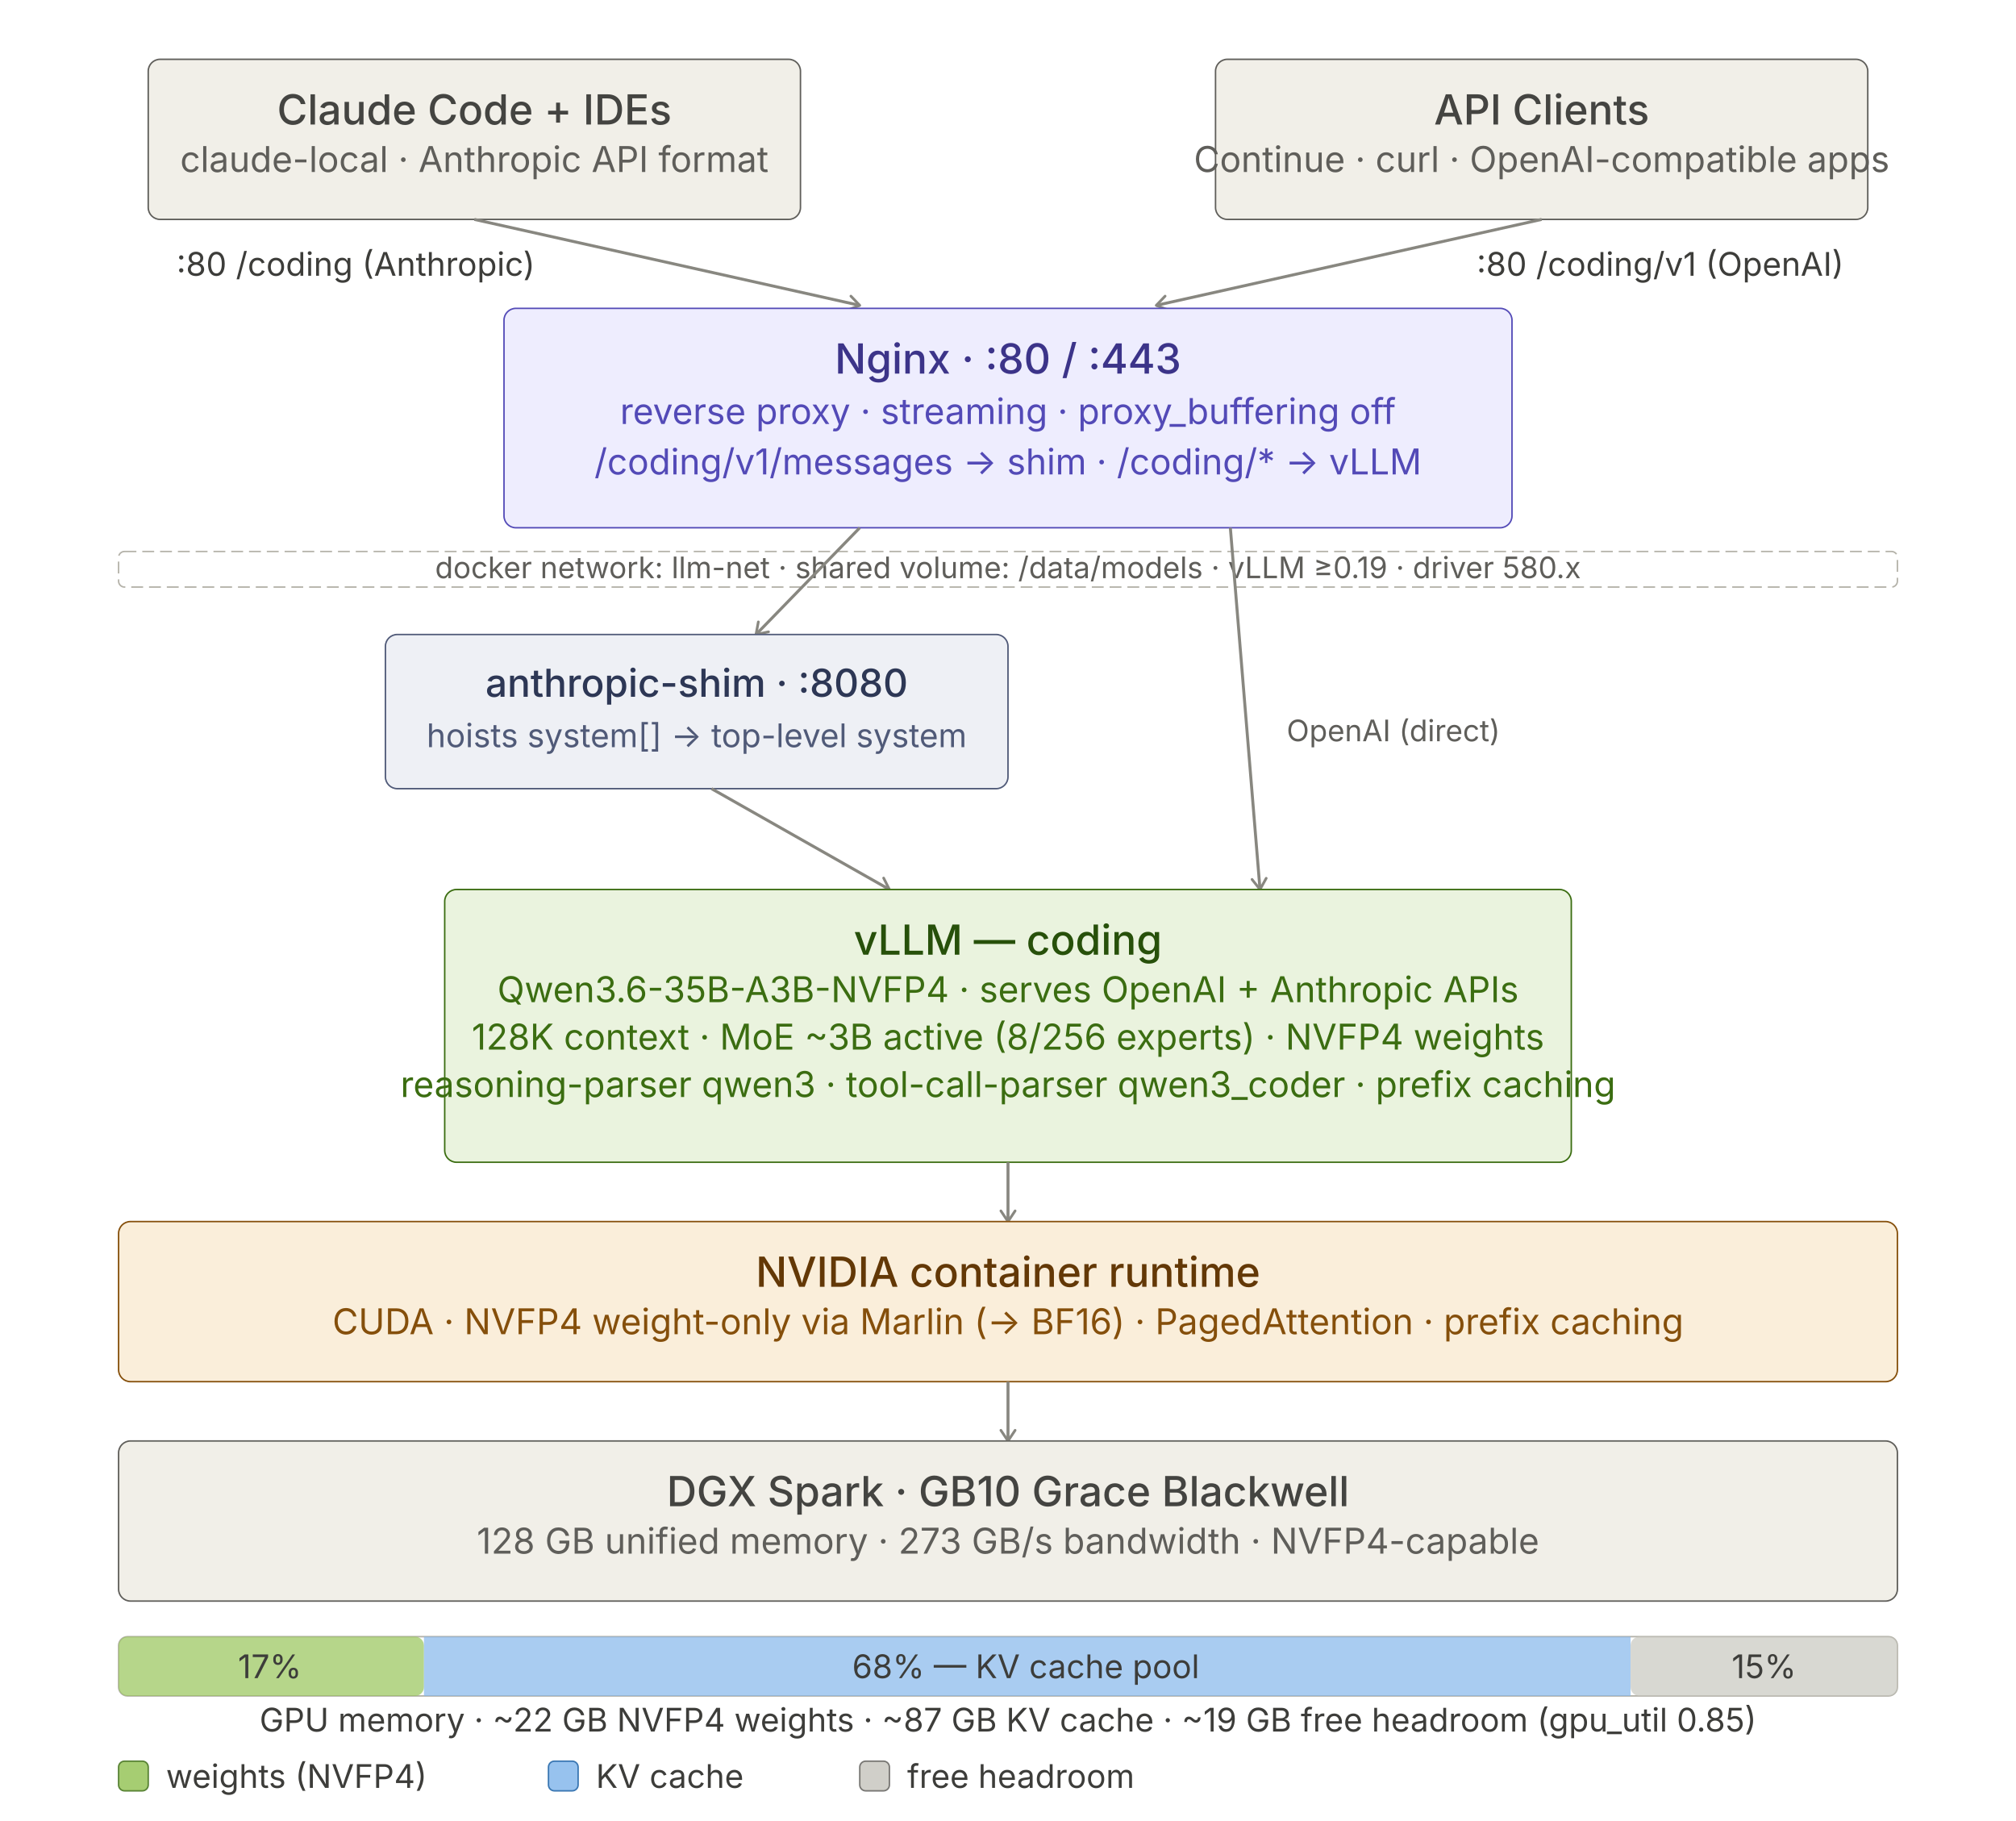
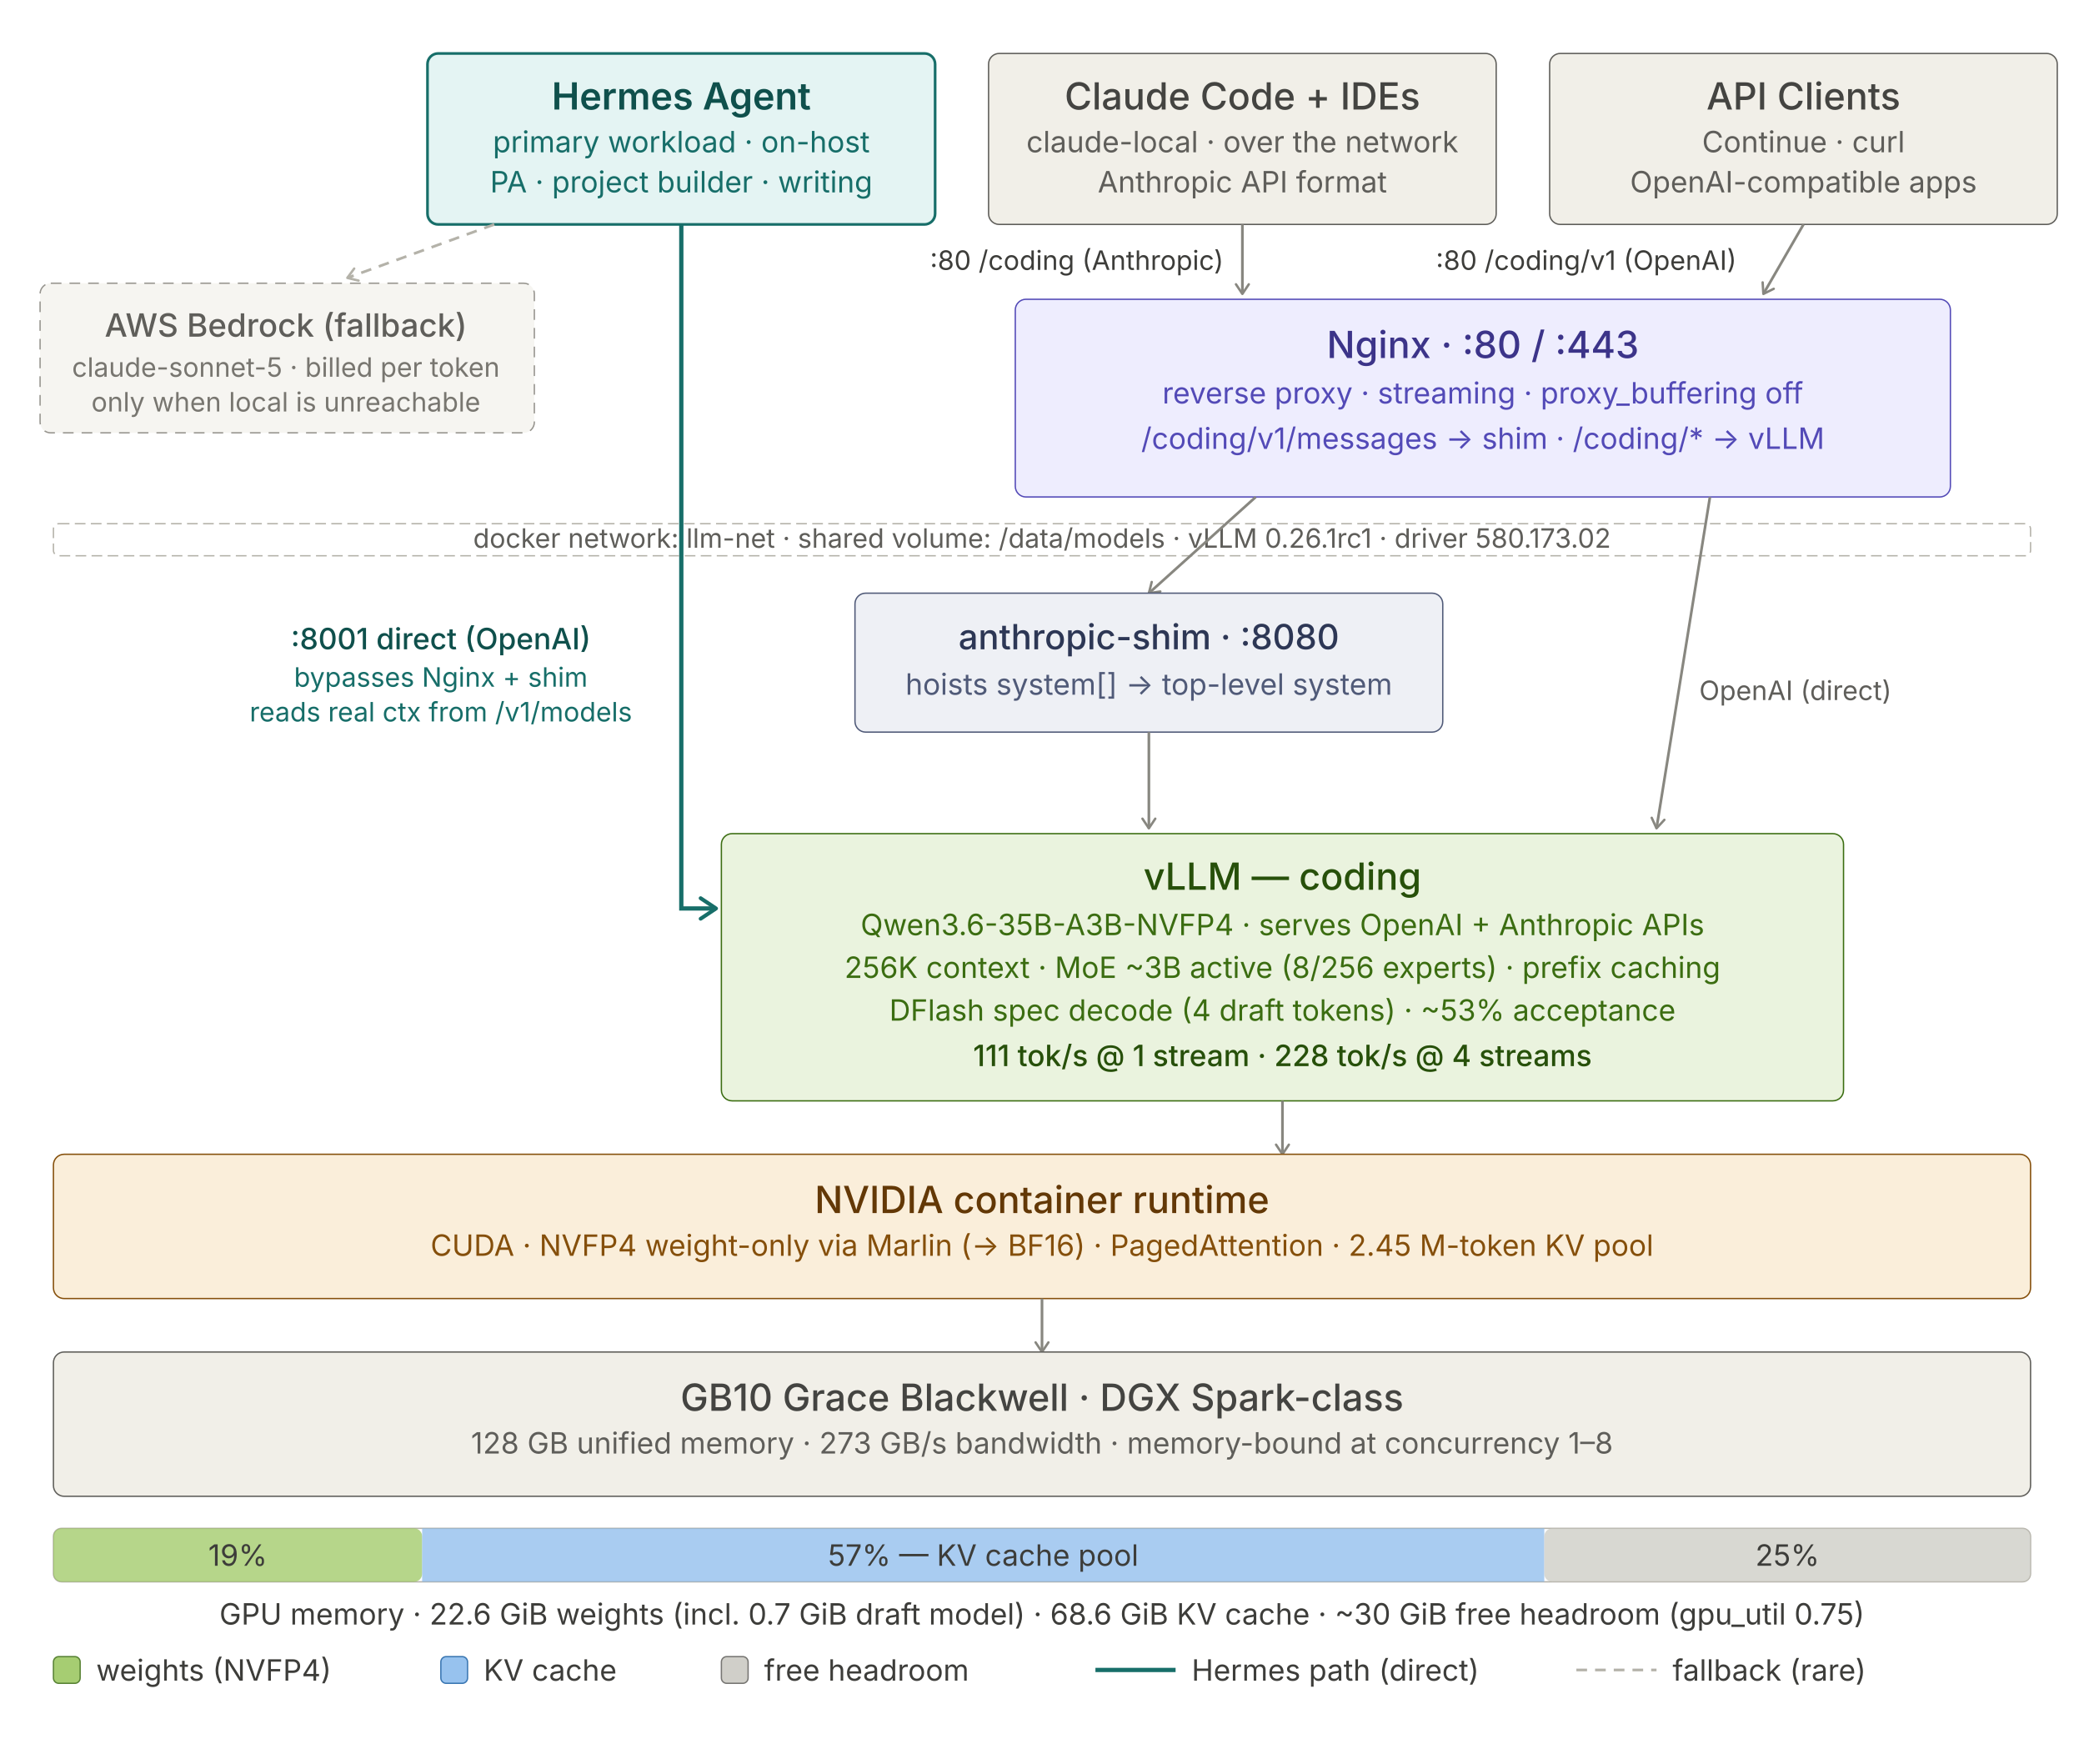
- <svg xmlns="http://www.w3.org/2000/svg" width="100%" viewBox="0 0 680 614" role="img">
+ <svg xmlns="http://www.w3.org/2000/svg" width="100%" viewBox="0 0 780 660" role="img">
  <defs>
    <marker id="arrow" viewBox="0 0 10 10" refX="8" refY="5" markerWidth="6" markerHeight="6" orient="auto-start-reverse">
      <path d="M2 1L8 5L2 9" fill="none" stroke="context-stroke" stroke-width="1.5" stroke-linecap="round" stroke-linejoin="round" />
    </marker>
  </defs>
-   <rect x="50" y="20" width="220" height="54" rx="4" fill="rgb(241,239,232)" stroke="rgb(95,94,90)" stroke-width="0.5" />
-   <text x="160" y="42" text-anchor="middle" font-family="'Anthropic Sans',-apple-system,'system-ui','Segoe UI',sans-serif" font-size="14" font-weight="500" fill="rgb(68,68,65)">Claude Code + IDEs</text>
-   <text x="160" y="58" text-anchor="middle" font-family="'Anthropic Sans',-apple-system,'system-ui','Segoe UI',sans-serif" font-size="12" fill="rgb(95,94,90)">claude-local  ·  Anthropic API format</text>
-   <rect x="410" y="20" width="220" height="54" rx="4" fill="rgb(241,239,232)" stroke="rgb(95,94,90)" stroke-width="0.5" />
-   <text x="520" y="42" text-anchor="middle" font-family="'Anthropic Sans',-apple-system,'system-ui','Segoe UI',sans-serif" font-size="14" font-weight="500" fill="rgb(68,68,65)">API Clients</text>
-   <text x="520" y="58" text-anchor="middle" font-family="'Anthropic Sans',-apple-system,'system-ui','Segoe UI',sans-serif" font-size="12" fill="rgb(95,94,90)">Continue  ·  curl  ·  OpenAI-compatible apps</text>
-   <line x1="160" y1="74" x2="290" y2="103" stroke="#888780" stroke-width="1" marker-end="url(#arrow)" />
-   <text x="120" y="93" text-anchor="middle" font-family="'Anthropic Sans',-apple-system,'system-ui','Segoe UI',sans-serif" font-size="11" fill="rgb(61,61,58)">:80 /coding (Anthropic)</text>
-   <line x1="520" y1="74" x2="390" y2="103" stroke="#888780" stroke-width="1" marker-end="url(#arrow)" />
-   <text x="560" y="93" text-anchor="middle" font-family="'Anthropic Sans',-apple-system,'system-ui','Segoe UI',sans-serif" font-size="11" fill="rgb(61,61,58)">:80 /coding/v1 (OpenAI)</text>
-   <rect x="170" y="104" width="340" height="74" rx="4" fill="rgb(238,237,254)" stroke="rgb(83,74,183)" stroke-width="0.5" />
-   <text x="340" y="126" text-anchor="middle" font-family="'Anthropic Sans',-apple-system,'system-ui','Segoe UI',sans-serif" font-size="14" font-weight="500" fill="rgb(60,52,137)">Nginx  ·  :80 / :443</text>
-   <text x="340" y="143" text-anchor="middle" font-family="'Anthropic Sans',-apple-system,'system-ui','Segoe UI',sans-serif" font-size="12" fill="rgb(83,74,183)">reverse proxy  ·  streaming  ·  proxy_buffering off</text>
-   <text x="340" y="160" text-anchor="middle" font-family="'Anthropic Sans',-apple-system,'system-ui','Segoe UI',sans-serif" font-size="12" fill="rgb(83,74,183)">/coding/v1/messages → shim   ·   /coding/* → vLLM</text>
-   <rect x="40" y="186" width="600" height="12" rx="2" fill="none" stroke="#B4B2A9" stroke-width="0.5" stroke-dasharray="4,2" />
-   <text x="340" y="195" text-anchor="middle" font-family="'Anthropic Sans',-apple-system,'system-ui','Segoe UI',sans-serif" font-size="10" fill="rgb(95,94,90)">docker network: llm-net  ·  shared volume: /data/models  ·  vLLM ≥0.19  ·  driver 580.x</text>
-   <line x1="290" y1="178" x2="255" y2="214" stroke="#888780" stroke-width="1" marker-end="url(#arrow)" />
-   <line x1="415" y1="178" x2="425" y2="300" stroke="#888780" stroke-width="1" marker-end="url(#arrow)" />
-   <text x="470" y="250" text-anchor="middle" font-family="'Anthropic Sans',-apple-system,'system-ui','Segoe UI',sans-serif" font-size="10" fill="rgb(95,94,90)">OpenAI (direct)</text>
-   <rect x="130" y="214" width="210" height="52" rx="4" fill="rgb(238,240,245)" stroke="rgb(80,90,120)" stroke-width="0.5" />
-   <text x="235" y="235" text-anchor="middle" font-family="'Anthropic Sans',-apple-system,'system-ui','Segoe UI',sans-serif" font-size="13" font-weight="500" fill="rgb(45,55,85)">anthropic-shim  ·  :8080</text>
-   <text x="235" y="252" text-anchor="middle" font-family="'Anthropic Sans',-apple-system,'system-ui','Segoe UI',sans-serif" font-size="11" fill="rgb(80,90,120)">hoists system[] → top-level system</text>
-   <line x1="240" y1="266" x2="300" y2="300" stroke="#888780" stroke-width="1" marker-end="url(#arrow)" />
-   <rect x="150" y="300" width="380" height="92" rx="4" fill="rgb(234,243,222)" stroke="rgb(59,109,17)" stroke-width="0.5" />
-   <text x="340" y="322" text-anchor="middle" font-family="'Anthropic Sans',-apple-system,'system-ui','Segoe UI',sans-serif" font-size="14" font-weight="500" fill="rgb(39,80,10)">vLLM — coding</text>
-   <text x="340" y="338" text-anchor="middle" font-family="'Anthropic Sans',-apple-system,'system-ui','Segoe UI',sans-serif" font-size="12" fill="rgb(59,109,17)">Qwen3.6-35B-A3B-NVFP4  ·  serves OpenAI + Anthropic APIs</text>
-   <text x="340" y="354" text-anchor="middle" font-family="'Anthropic Sans',-apple-system,'system-ui','Segoe UI',sans-serif" font-size="12" fill="rgb(59,109,17)">128K context  ·  MoE ~3B active (8/256 experts)  ·  NVFP4 weights</text>
-   <text x="340" y="370" text-anchor="middle" font-family="'Anthropic Sans',-apple-system,'system-ui','Segoe UI',sans-serif" font-size="12" fill="rgb(59,109,17)">reasoning-parser qwen3  ·  tool-call-parser qwen3_coder  ·  prefix caching</text>
-   <line x1="340" y1="392" x2="340" y2="412" stroke="#888780" stroke-width="1" marker-end="url(#arrow)" />
-   <rect x="40" y="412" width="600" height="54" rx="4" fill="rgb(250,238,218)" stroke="rgb(133,79,11)" stroke-width="0.5" />
-   <text x="340" y="434" text-anchor="middle" font-family="'Anthropic Sans',-apple-system,'system-ui','Segoe UI',sans-serif" font-size="14" font-weight="500" fill="rgb(99,56,6)">NVIDIA container runtime</text>
-   <text x="340" y="450" text-anchor="middle" font-family="'Anthropic Sans',-apple-system,'system-ui','Segoe UI',sans-serif" font-size="12" fill="rgb(133,79,11)">CUDA  ·  NVFP4 weight-only via Marlin (→ BF16)  ·  PagedAttention  ·  prefix caching</text>
-   <line x1="340" y1="466" x2="340" y2="486" stroke="#888780" stroke-width="1" marker-end="url(#arrow)" />
-   <rect x="40" y="486" width="600" height="54" rx="4" fill="rgb(241,239,232)" stroke="rgb(95,94,90)" stroke-width="0.5" />
-   <text x="340" y="508" text-anchor="middle" font-family="'Anthropic Sans',-apple-system,'system-ui','Segoe UI',sans-serif" font-size="14" font-weight="500" fill="rgb(68,68,65)">DGX Spark  ·  GB10 Grace Blackwell</text>
-   <text x="340" y="524" text-anchor="middle" font-family="'Anthropic Sans',-apple-system,'system-ui','Segoe UI',sans-serif" font-size="12" fill="rgb(95,94,90)">128 GB unified memory  ·  273 GB/s bandwidth  ·  NVFP4-capable</text>
-   <rect x="40" y="552" width="600" height="20" rx="3" fill="none" stroke="#B4B2A9" stroke-width="0.5" />
-   <rect x="40" y="552" width="103" height="20" rx="3" fill="#97C459" opacity="0.7" />
-   <rect x="143" y="552" width="407" height="20" fill="#85B7EB" opacity="0.7" />
-   <rect x="550" y="552" width="90" height="20" rx="3" fill="#C8C7BF" opacity="0.7" />
-   <text x="91" y="566" text-anchor="middle" font-family="'Anthropic Sans',-apple-system,'system-ui','Segoe UI',sans-serif" font-size="11" fill="rgb(61,61,58)">17%</text>
-   <text x="346" y="566" text-anchor="middle" font-family="'Anthropic Sans',-apple-system,'system-ui','Segoe UI',sans-serif" font-size="11" fill="rgb(61,61,58)">68% — KV cache pool</text>
-   <text x="595" y="566" text-anchor="middle" font-family="'Anthropic Sans',-apple-system,'system-ui','Segoe UI',sans-serif" font-size="11" fill="rgb(61,61,58)">15%</text>
-   <text x="340" y="584" text-anchor="middle" font-family="'Anthropic Sans',-apple-system,'system-ui','Segoe UI',sans-serif" font-size="11" fill="rgb(61,61,58)">GPU memory  ·  ~22 GB NVFP4 weights  ·  ~87 GB KV cache  ·  ~19 GB free headroom  (gpu_util 0.85)</text>
-   <rect x="40" y="594" width="10" height="10" rx="2" fill="#97C459" opacity="0.85" stroke="rgb(59,109,17)" stroke-width="0.5" />
-   <text x="56" y="603" font-family="'Anthropic Sans',-apple-system,'system-ui','Segoe UI',sans-serif" font-size="11" fill="rgb(61,61,58)">weights (NVFP4)</text>
-   <rect x="185" y="594" width="10" height="10" rx="2" fill="#85B7EB" opacity="0.85" stroke="rgb(24,95,165)" stroke-width="0.5" />
-   <text x="201" y="603" font-family="'Anthropic Sans',-apple-system,'system-ui','Segoe UI',sans-serif" font-size="11" fill="rgb(61,61,58)">KV cache</text>
-   <rect x="290" y="594" width="10" height="10" rx="2" fill="#C8C7BF" opacity="0.85" stroke="rgb(95,94,90)" stroke-width="0.5" />
-   <text x="306" y="603" font-family="'Anthropic Sans',-apple-system,'system-ui','Segoe UI',sans-serif" font-size="11" fill="rgb(61,61,58)">free headroom</text>
+   <rect x="160" y="20" width="190" height="64" rx="4" fill="rgb(228,244,243)" stroke="rgb(23,110,105)" stroke-width="1" />
+   <text x="255" y="41" text-anchor="middle" font-family="'Anthropic Sans',-apple-system,'system-ui','Segoe UI',sans-serif" font-size="14" font-weight="600" fill="rgb(15,80,76)">Hermes Agent</text>
+   <text x="255" y="57" text-anchor="middle" font-family="'Anthropic Sans',-apple-system,'system-ui','Segoe UI',sans-serif" font-size="11" fill="rgb(23,110,105)">primary workload  ·  on-host</text>
+   <text x="255" y="72" text-anchor="middle" font-family="'Anthropic Sans',-apple-system,'system-ui','Segoe UI',sans-serif" font-size="11" fill="rgb(23,110,105)">PA  ·  project builder  ·  writing</text>
+   <rect x="370" y="20" width="190" height="64" rx="4" fill="rgb(241,239,232)" stroke="rgb(95,94,90)" stroke-width="0.5" />
+   <text x="465" y="41" text-anchor="middle" font-family="'Anthropic Sans',-apple-system,'system-ui','Segoe UI',sans-serif" font-size="14" font-weight="500" fill="rgb(68,68,65)">Claude Code + IDEs</text>
+   <text x="465" y="57" text-anchor="middle" font-family="'Anthropic Sans',-apple-system,'system-ui','Segoe UI',sans-serif" font-size="11" fill="rgb(95,94,90)">claude-local  ·  over the network</text>
+   <text x="465" y="72" text-anchor="middle" font-family="'Anthropic Sans',-apple-system,'system-ui','Segoe UI',sans-serif" font-size="11" fill="rgb(95,94,90)">Anthropic API format</text>
+   <rect x="580" y="20" width="190" height="64" rx="4" fill="rgb(241,239,232)" stroke="rgb(95,94,90)" stroke-width="0.5" />
+   <text x="675" y="41" text-anchor="middle" font-family="'Anthropic Sans',-apple-system,'system-ui','Segoe UI',sans-serif" font-size="14" font-weight="500" fill="rgb(68,68,65)">API Clients</text>
+   <text x="675" y="57" text-anchor="middle" font-family="'Anthropic Sans',-apple-system,'system-ui','Segoe UI',sans-serif" font-size="11" fill="rgb(95,94,90)">Continue  ·  curl</text>
+   <text x="675" y="72" text-anchor="middle" font-family="'Anthropic Sans',-apple-system,'system-ui','Segoe UI',sans-serif" font-size="11" fill="rgb(95,94,90)">OpenAI-compatible apps</text>
+   <rect x="15" y="106" width="185" height="56" rx="4" fill="rgb(246,245,241)" stroke="rgb(150,148,142)" stroke-width="0.5" stroke-dasharray="4,3" />
+   <text x="107" y="126" text-anchor="middle" font-family="'Anthropic Sans',-apple-system,'system-ui','Segoe UI',sans-serif" font-size="12" font-weight="500" fill="rgb(95,94,90)">AWS Bedrock (fallback)</text>
+   <text x="107" y="141" text-anchor="middle" font-family="'Anthropic Sans',-apple-system,'system-ui','Segoe UI',sans-serif" font-size="10" fill="rgb(120,118,112)">claude-sonnet-5  ·  billed per token</text>
+   <text x="107" y="154" text-anchor="middle" font-family="'Anthropic Sans',-apple-system,'system-ui','Segoe UI',sans-serif" font-size="10" fill="rgb(120,118,112)">only when local is unreachable</text>
+   <line x1="185" y1="84" x2="130" y2="104" stroke="#B4B2A9" stroke-width="1" stroke-dasharray="4,3" marker-end="url(#arrow)" />
+   <path d="M255,84 V340 H268" fill="none" stroke="rgb(23,110,105)" stroke-width="1.6" marker-end="url(#arrow)" />
+   <text x="165" y="243" text-anchor="middle" font-family="'Anthropic Sans',-apple-system,'system-ui','Segoe UI',sans-serif" font-size="11" font-weight="500" fill="rgb(15,80,76)">:8001 direct (OpenAI)</text>
+   <text x="165" y="257" text-anchor="middle" font-family="'Anthropic Sans',-apple-system,'system-ui','Segoe UI',sans-serif" font-size="10" fill="rgb(23,110,105)">bypasses Nginx + shim</text>
+   <text x="165" y="270" text-anchor="middle" font-family="'Anthropic Sans',-apple-system,'system-ui','Segoe UI',sans-serif" font-size="10" fill="rgb(23,110,105)">reads real ctx from /v1/models</text>
+   <line x1="465" y1="84" x2="465" y2="110" stroke="#888780" stroke-width="1" marker-end="url(#arrow)" />
+   <text x="458" y="101" text-anchor="end" font-family="'Anthropic Sans',-apple-system,'system-ui','Segoe UI',sans-serif" font-size="10" fill="rgb(61,61,58)">:80 /coding (Anthropic)</text>
+   <line x1="675" y1="84" x2="660" y2="110" stroke="#888780" stroke-width="1" marker-end="url(#arrow)" />
+   <text x="650" y="101" text-anchor="end" font-family="'Anthropic Sans',-apple-system,'system-ui','Segoe UI',sans-serif" font-size="10" fill="rgb(61,61,58)">:80 /coding/v1 (OpenAI)</text>
+   <rect x="380" y="112" width="350" height="74" rx="4" fill="rgb(238,237,254)" stroke="rgb(83,74,183)" stroke-width="0.5" />
+   <text x="555" y="134" text-anchor="middle" font-family="'Anthropic Sans',-apple-system,'system-ui','Segoe UI',sans-serif" font-size="14" font-weight="500" fill="rgb(60,52,137)">Nginx  ·  :80 / :443</text>
+   <text x="555" y="151" text-anchor="middle" font-family="'Anthropic Sans',-apple-system,'system-ui','Segoe UI',sans-serif" font-size="11" fill="rgb(83,74,183)">reverse proxy  ·  streaming  ·  proxy_buffering off</text>
+   <text x="555" y="168" text-anchor="middle" font-family="'Anthropic Sans',-apple-system,'system-ui','Segoe UI',sans-serif" font-size="11" fill="rgb(83,74,183)">/coding/v1/messages → shim   ·   /coding/* → vLLM</text>
+   <rect x="20" y="196" width="740" height="12" rx="2" fill="none" stroke="#B4B2A9" stroke-width="0.5" stroke-dasharray="4,2" />
+   <text x="390" y="205" text-anchor="middle" font-family="'Anthropic Sans',-apple-system,'system-ui','Segoe UI',sans-serif" font-size="10" fill="rgb(95,94,90)">docker network: llm-net  ·  shared volume: /data/models  ·  vLLM 0.26.1rc1  ·  driver 580.173.02</text>
+   <line x1="470" y1="186" x2="430" y2="222" stroke="#888780" stroke-width="1" marker-end="url(#arrow)" />
+   <line x1="640" y1="186" x2="620" y2="310" stroke="#888780" stroke-width="1" marker-end="url(#arrow)" />
+   <text x="672" y="262" text-anchor="middle" font-family="'Anthropic Sans',-apple-system,'system-ui','Segoe UI',sans-serif" font-size="10" fill="rgb(95,94,90)">OpenAI (direct)</text>
+   <rect x="320" y="222" width="220" height="52" rx="4" fill="rgb(238,240,245)" stroke="rgb(80,90,120)" stroke-width="0.5" />
+   <text x="430" y="243" text-anchor="middle" font-family="'Anthropic Sans',-apple-system,'system-ui','Segoe UI',sans-serif" font-size="13" font-weight="500" fill="rgb(45,55,85)">anthropic-shim  ·  :8080</text>
+   <text x="430" y="260" text-anchor="middle" font-family="'Anthropic Sans',-apple-system,'system-ui','Segoe UI',sans-serif" font-size="11" fill="rgb(80,90,120)">hoists system[] → top-level system</text>
+   <line x1="430" y1="274" x2="430" y2="310" stroke="#888780" stroke-width="1" marker-end="url(#arrow)" />
+   <rect x="270" y="312" width="420" height="100" rx="4" fill="rgb(234,243,222)" stroke="rgb(59,109,17)" stroke-width="0.5" />
+   <text x="480" y="333" text-anchor="middle" font-family="'Anthropic Sans',-apple-system,'system-ui','Segoe UI',sans-serif" font-size="14" font-weight="500" fill="rgb(39,80,10)">vLLM — coding</text>
+   <text x="480" y="350" text-anchor="middle" font-family="'Anthropic Sans',-apple-system,'system-ui','Segoe UI',sans-serif" font-size="11" fill="rgb(59,109,17)">Qwen3.6-35B-A3B-NVFP4  ·  serves OpenAI + Anthropic APIs</text>
+   <text x="480" y="366" text-anchor="middle" font-family="'Anthropic Sans',-apple-system,'system-ui','Segoe UI',sans-serif" font-size="11" fill="rgb(59,109,17)">256K context  ·  MoE ~3B active (8/256 experts)  ·  prefix caching</text>
+   <text x="480" y="382" text-anchor="middle" font-family="'Anthropic Sans',-apple-system,'system-ui','Segoe UI',sans-serif" font-size="11" fill="rgb(59,109,17)">DFlash spec decode (4 draft tokens)  ·  ~53% acceptance</text>
+   <text x="480" y="399" text-anchor="middle" font-family="'Anthropic Sans',-apple-system,'system-ui','Segoe UI',sans-serif" font-size="11" font-weight="500" fill="rgb(39,80,10)">111 tok/s @ 1 stream  ·  228 tok/s @ 4 streams</text>
+   <line x1="480" y1="412" x2="480" y2="432" stroke="#888780" stroke-width="1" marker-end="url(#arrow)" />
+   <rect x="20" y="432" width="740" height="54" rx="4" fill="rgb(250,238,218)" stroke="rgb(133,79,11)" stroke-width="0.5" />
+   <text x="390" y="454" text-anchor="middle" font-family="'Anthropic Sans',-apple-system,'system-ui','Segoe UI',sans-serif" font-size="14" font-weight="500" fill="rgb(99,56,6)">NVIDIA container runtime</text>
+   <text x="390" y="470" text-anchor="middle" font-family="'Anthropic Sans',-apple-system,'system-ui','Segoe UI',sans-serif" font-size="11" fill="rgb(133,79,11)">CUDA  ·  NVFP4 weight-only via Marlin (→ BF16)  ·  PagedAttention  ·  2.45 M-token KV pool</text>
+   <line x1="390" y1="486" x2="390" y2="506" stroke="#888780" stroke-width="1" marker-end="url(#arrow)" />
+   <rect x="20" y="506" width="740" height="54" rx="4" fill="rgb(241,239,232)" stroke="rgb(95,94,90)" stroke-width="0.5" />
+   <text x="390" y="528" text-anchor="middle" font-family="'Anthropic Sans',-apple-system,'system-ui','Segoe UI',sans-serif" font-size="14" font-weight="500" fill="rgb(68,68,65)">GB10 Grace Blackwell  ·  DGX Spark-class</text>
+   <text x="390" y="544" text-anchor="middle" font-family="'Anthropic Sans',-apple-system,'system-ui','Segoe UI',sans-serif" font-size="11" fill="rgb(95,94,90)">128 GB unified memory  ·  273 GB/s bandwidth  ·  memory-bound at concurrency 1–8</text>
+   <rect x="20" y="572" width="740" height="20" rx="3" fill="none" stroke="#B4B2A9" stroke-width="0.5" />
+   <rect x="20" y="572" width="138" height="20" rx="3" fill="#97C459" opacity="0.7" />
+   <rect x="158" y="572" width="420" height="20" fill="#85B7EB" opacity="0.7" />
+   <rect x="578" y="572" width="182" height="20" rx="3" fill="#C8C7BF" opacity="0.7" />
+   <text x="89" y="586" text-anchor="middle" font-family="'Anthropic Sans',-apple-system,'system-ui','Segoe UI',sans-serif" font-size="11" fill="rgb(61,61,58)">19%</text>
+   <text x="368" y="586" text-anchor="middle" font-family="'Anthropic Sans',-apple-system,'system-ui','Segoe UI',sans-serif" font-size="11" fill="rgb(61,61,58)">57% — KV cache pool</text>
+   <text x="669" y="586" text-anchor="middle" font-family="'Anthropic Sans',-apple-system,'system-ui','Segoe UI',sans-serif" font-size="11" fill="rgb(61,61,58)">25%</text>
+   <text x="390" y="608" text-anchor="middle" font-family="'Anthropic Sans',-apple-system,'system-ui','Segoe UI',sans-serif" font-size="11" fill="rgb(61,61,58)">GPU memory  ·  22.6 GiB weights (incl. 0.7 GiB draft model)  ·  68.6 GiB KV cache  ·  ~30 GiB free headroom  (gpu_util 0.75)</text>
+   <rect x="20" y="620" width="10" height="10" rx="2" fill="#97C459" opacity="0.85" stroke="rgb(59,109,17)" stroke-width="0.5" />
+   <text x="36" y="629" font-family="'Anthropic Sans',-apple-system,'system-ui','Segoe UI',sans-serif" font-size="11" fill="rgb(61,61,58)">weights (NVFP4)</text>
+   <rect x="165" y="620" width="10" height="10" rx="2" fill="#85B7EB" opacity="0.85" stroke="rgb(24,95,165)" stroke-width="0.5" />
+   <text x="181" y="629" font-family="'Anthropic Sans',-apple-system,'system-ui','Segoe UI',sans-serif" font-size="11" fill="rgb(61,61,58)">KV cache</text>
+   <rect x="270" y="620" width="10" height="10" rx="2" fill="#C8C7BF" opacity="0.85" stroke="rgb(95,94,90)" stroke-width="0.5" />
+   <text x="286" y="629" font-family="'Anthropic Sans',-apple-system,'system-ui','Segoe UI',sans-serif" font-size="11" fill="rgb(61,61,58)">free headroom</text>
+   <line x1="410" y1="625" x2="440" y2="625" stroke="rgb(23,110,105)" stroke-width="1.6" />
+   <text x="446" y="629" font-family="'Anthropic Sans',-apple-system,'system-ui','Segoe UI',sans-serif" font-size="11" fill="rgb(61,61,58)">Hermes path (direct)</text>
+   <line x1="590" y1="625" x2="620" y2="625" stroke="#B4B2A9" stroke-width="1" stroke-dasharray="4,3" />
+   <text x="626" y="629" font-family="'Anthropic Sans',-apple-system,'system-ui','Segoe UI',sans-serif" font-size="11" fill="rgb(61,61,58)">fallback (rare)</text>
</svg>
